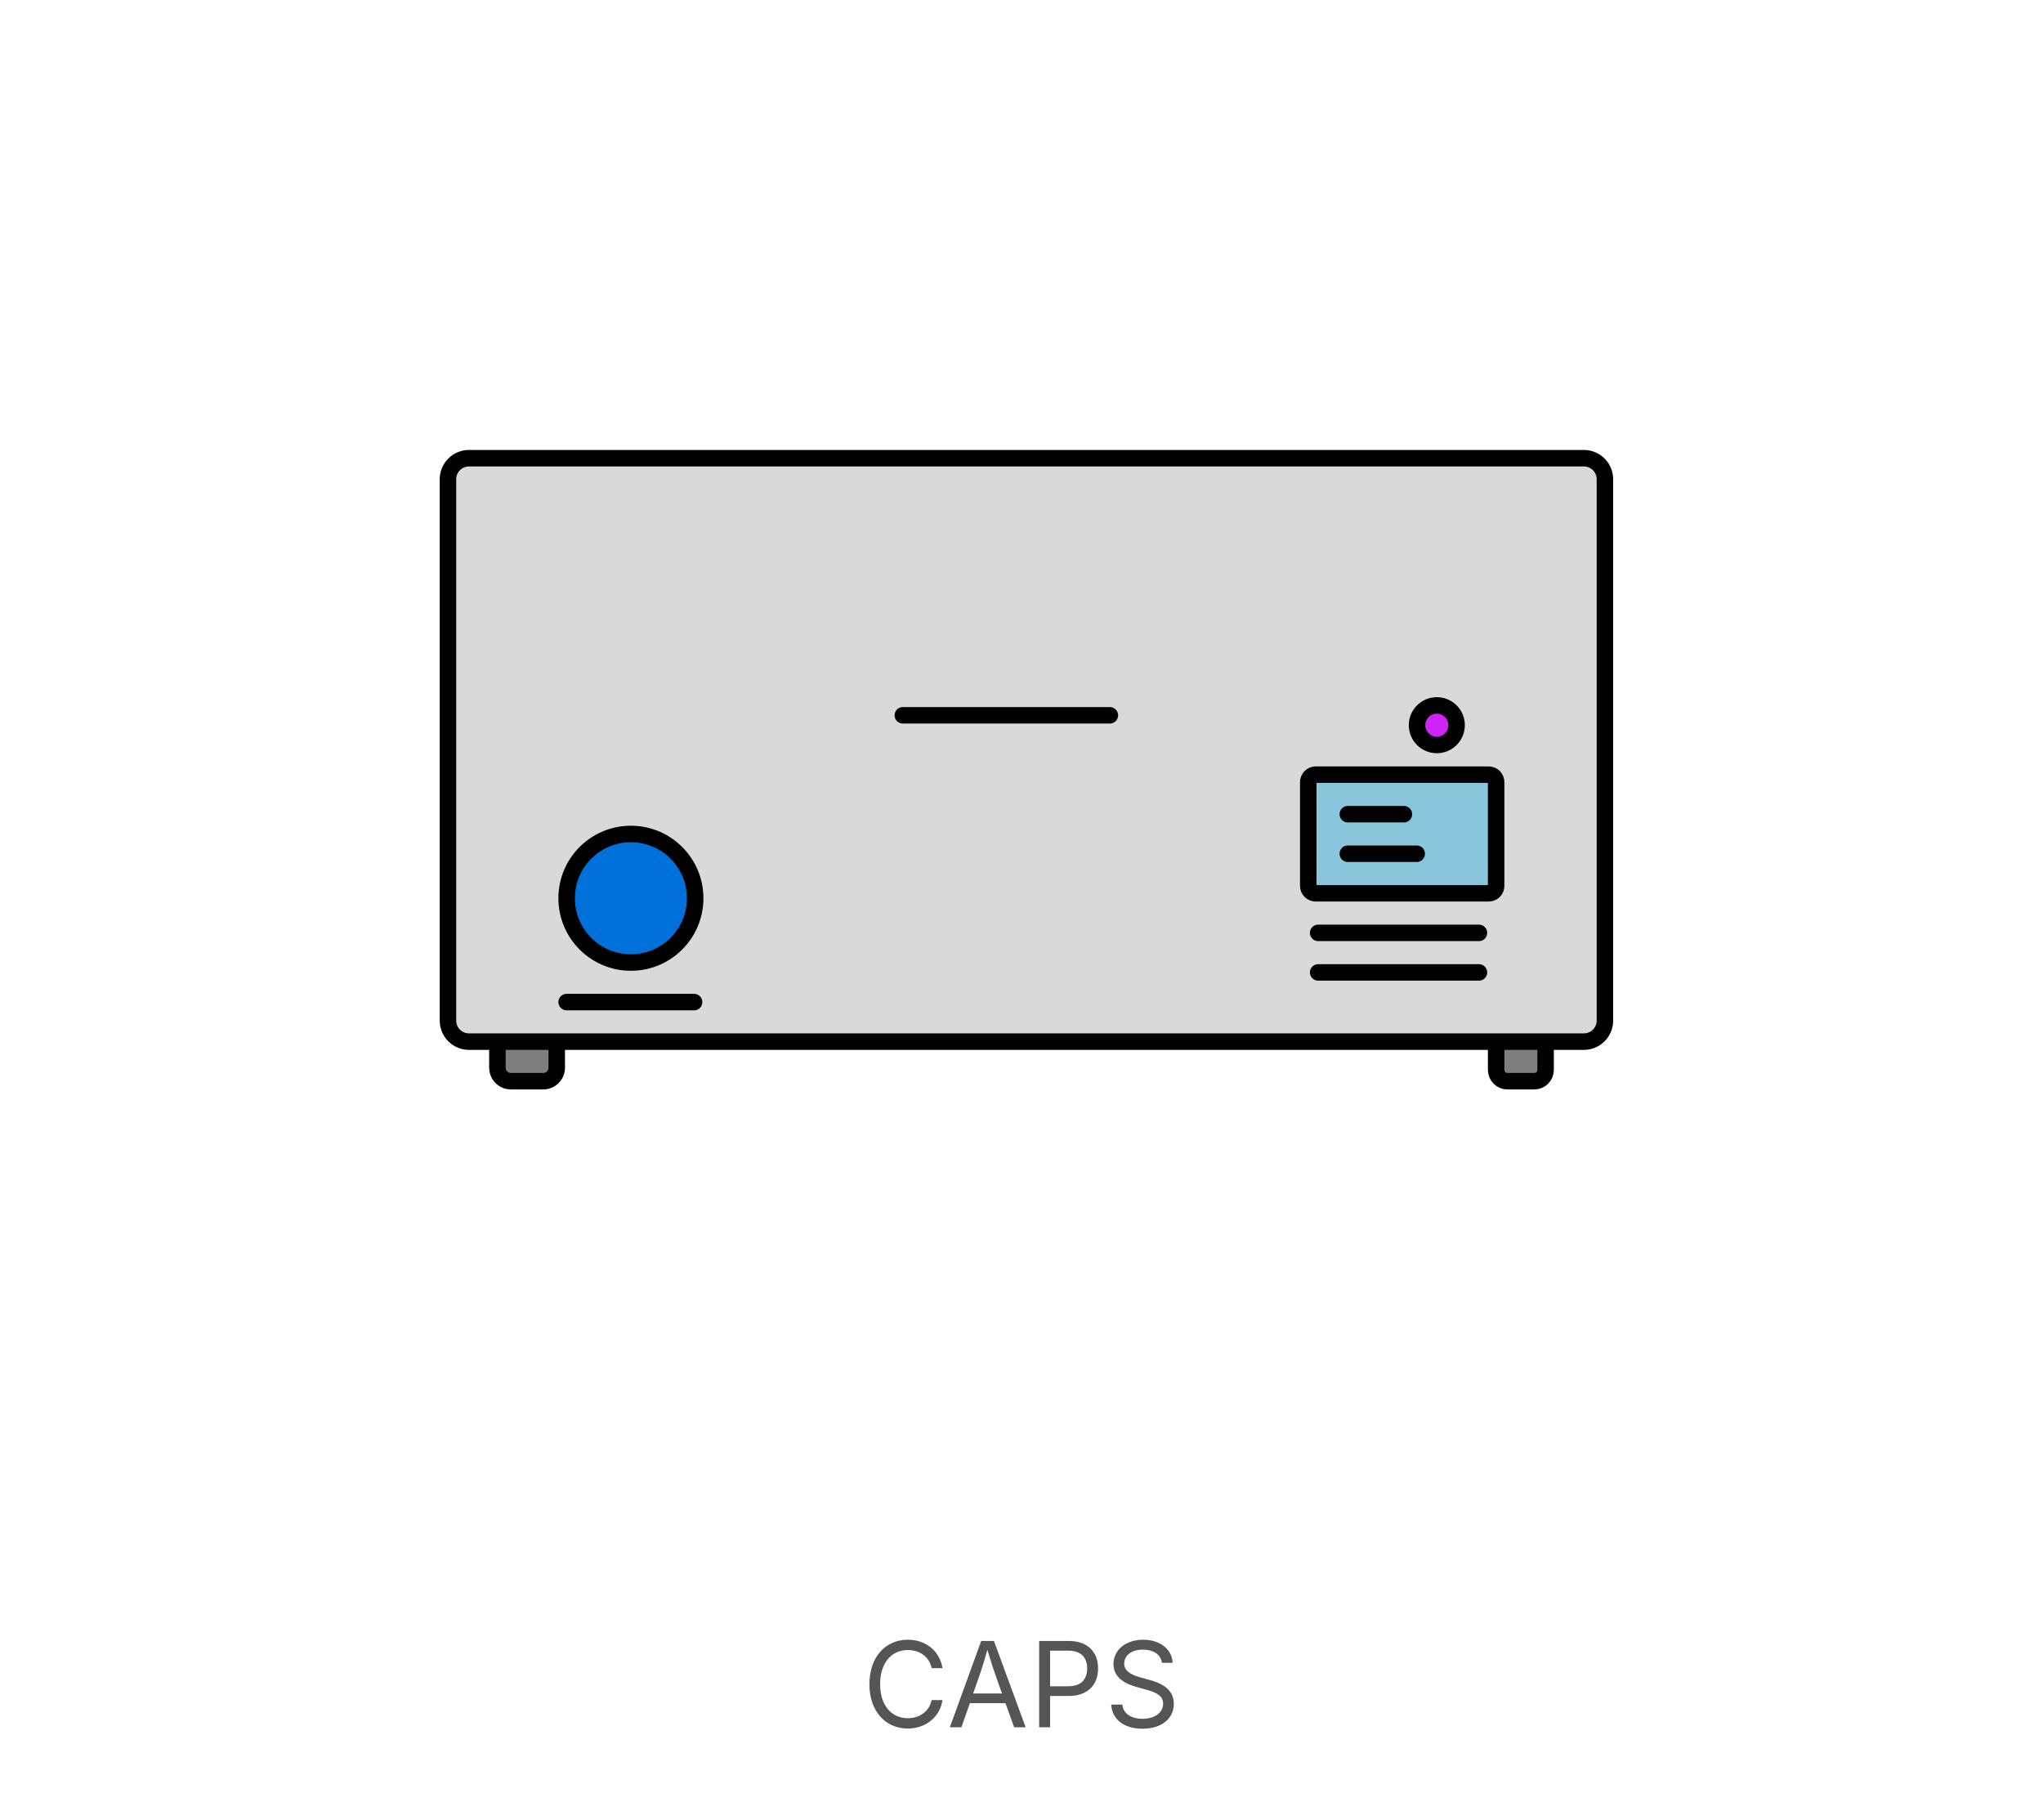
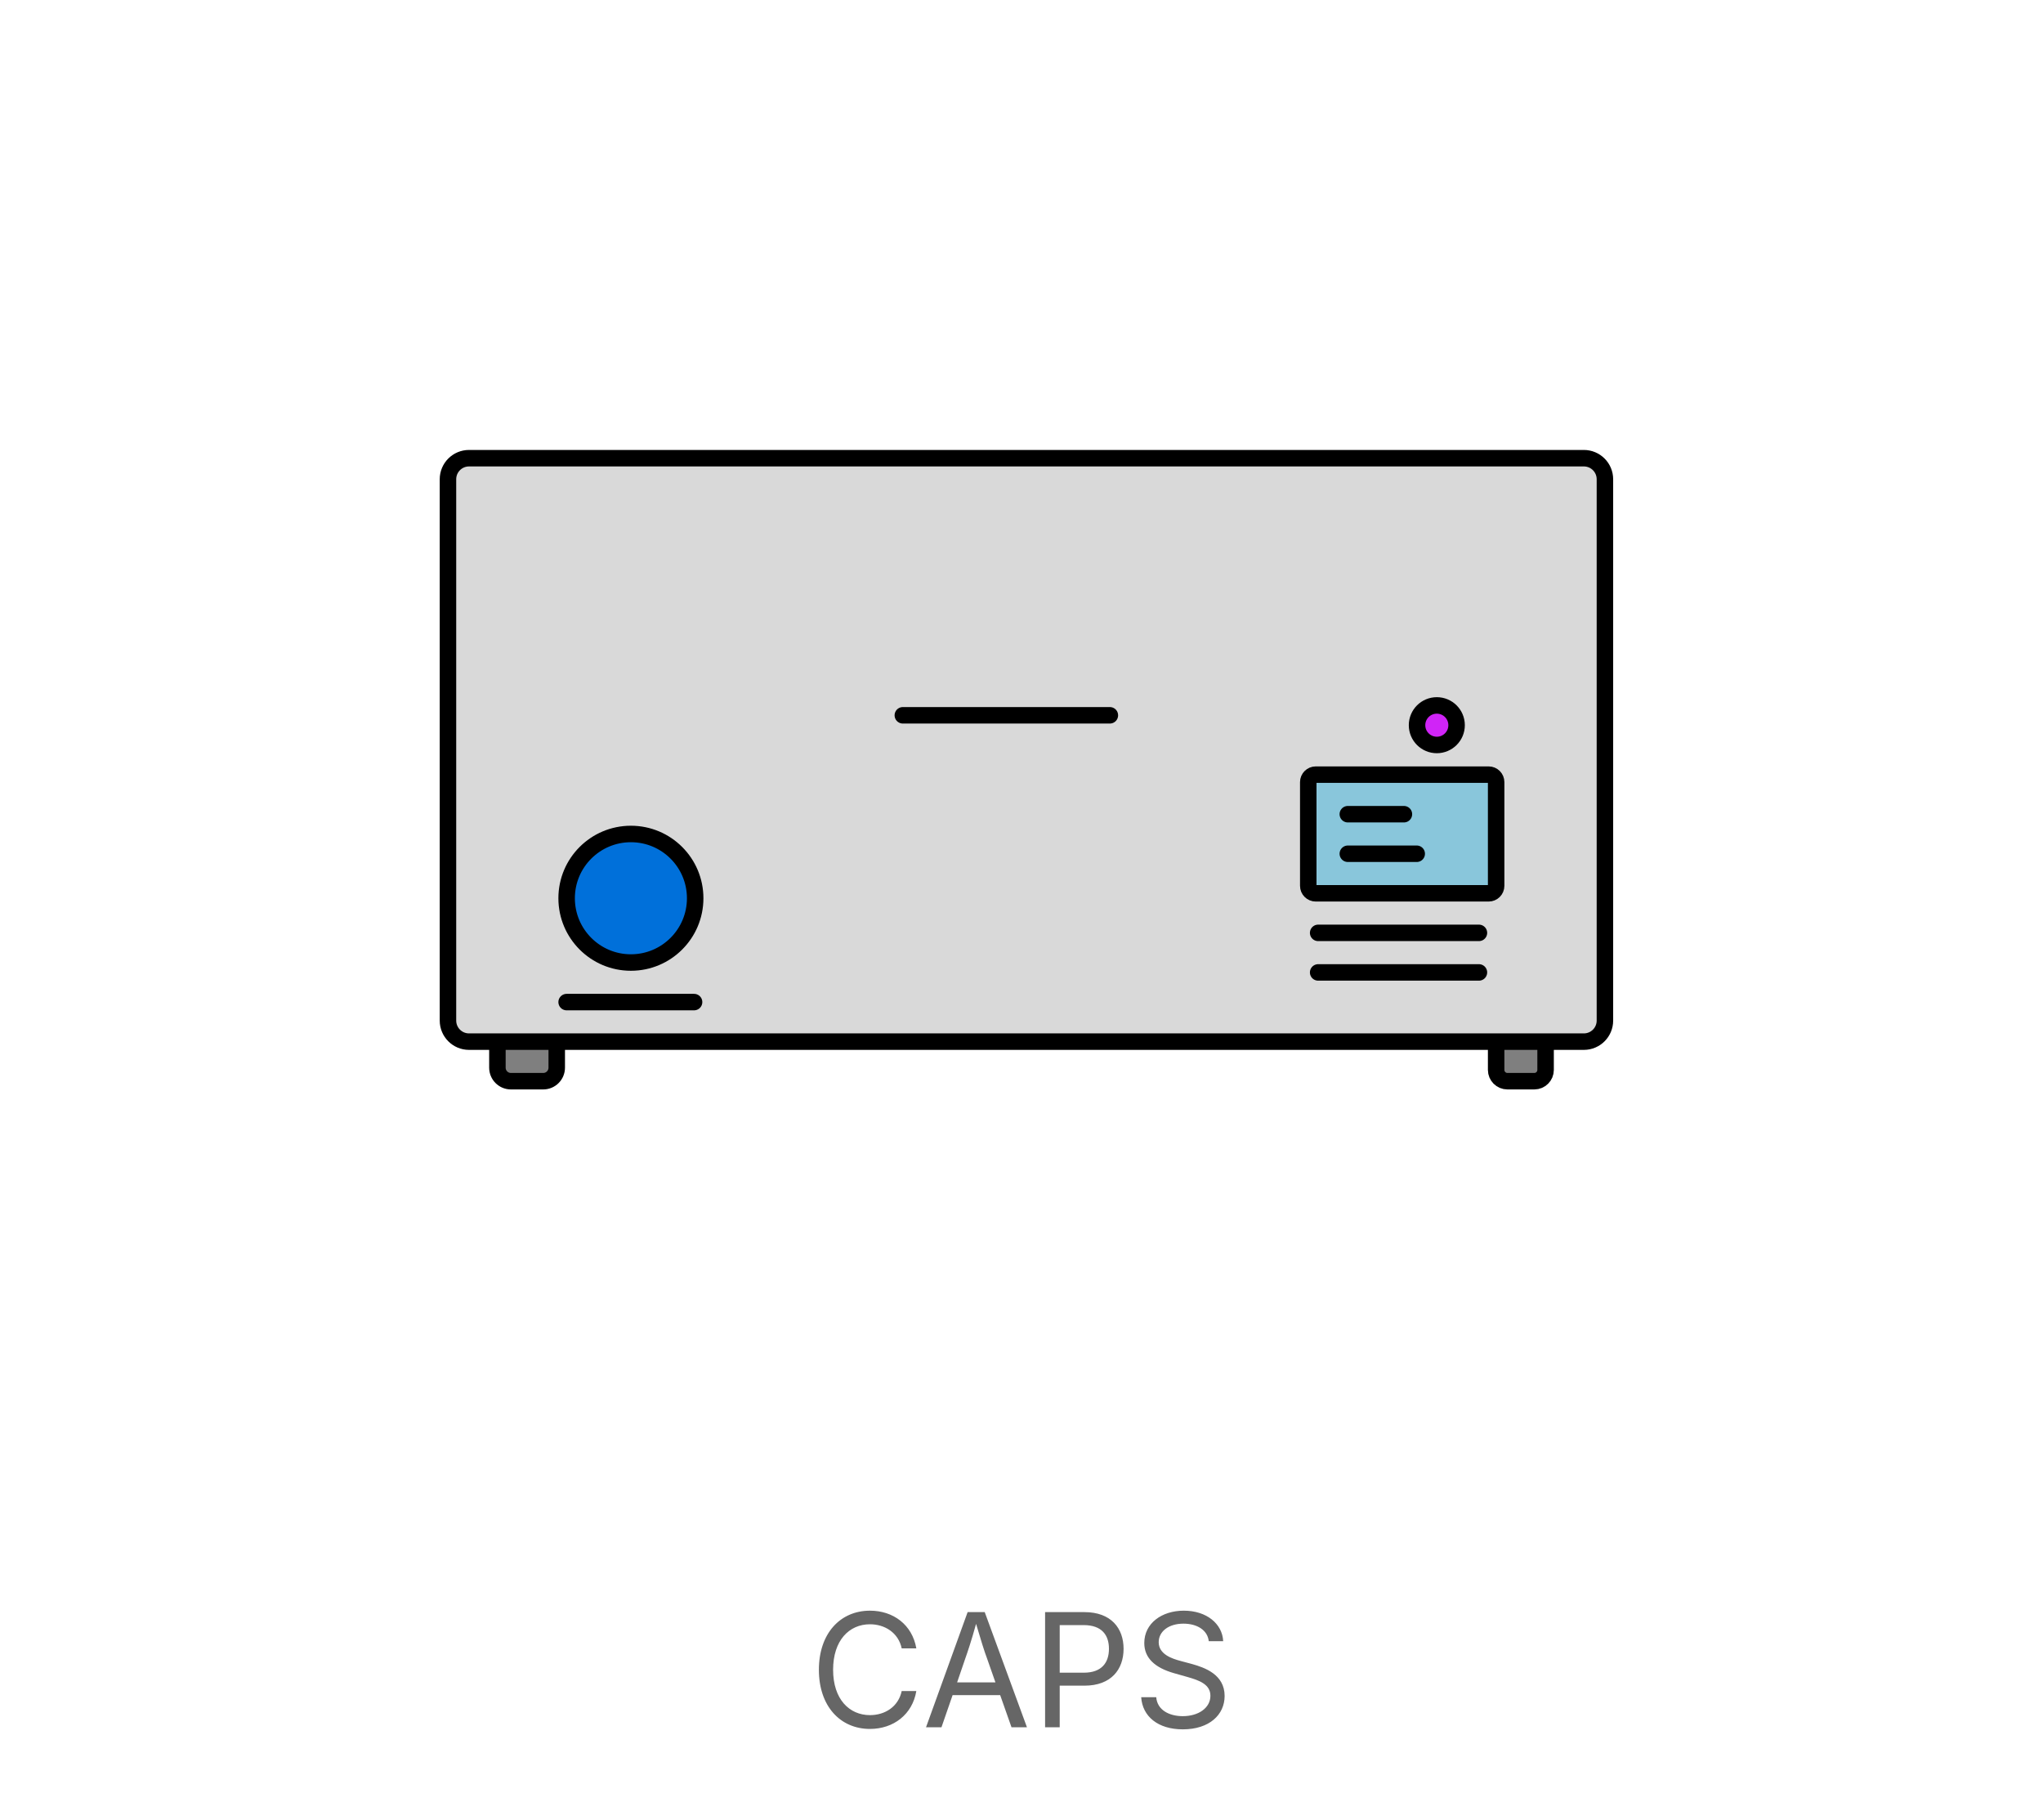
<svg xmlns="http://www.w3.org/2000/svg" width="130.25px" height="116px" overflow="hidden" viewBox="-20.125 -33.25 130.25 138">
  <rect id="bounding-box" x="-20.125" y="-33.25" width="130.25" height="116" fill="none" pointer-events="all" />
  <g id="svg_scaling_group" transform="scale(0.7499985)">
    <g transform="translate(-710 -301)">
      <path d="M721.633 355C722.388 355 723 355.612 723 356.367L723 364.633C723 365.388 722.388 366 721.633 366L718.367 366C717.612 366 717 365.388 717 364.633L717 356.367C717 355.612 717.612 355 718.367 355Z" stroke="#000000" stroke-width="1.667" stroke-miterlimit="8" fill="#7F7F7F" fill-rule="evenodd" />
      <path d="M821.861 355C822.49 355 823 355.51 823 356.139L823 364.861C823 365.49 822.49 366 821.861 366L819.139 366C818.51 366 818 365.49 818 364.861L818 356.139C818 355.51 818.51 355 819.139 355Z" stroke="#000000" stroke-width="1.667" stroke-miterlimit="8" fill="#7F7F7F" fill-rule="evenodd" />
      <path d="M712 305.129C712 303.953 712.953 303 714.129 303L826.871 303C828.047 303 829 303.953 829 305.129L829 359.871C829 361.047 828.047 362 826.871 362L714.129 362C712.953 362 712 361.047 712 359.871Z" stroke="#000000" stroke-width="1.667" stroke-linecap="round" stroke-linejoin="round" stroke-miterlimit="10" fill="#D9D9D9" fill-rule="evenodd" />
      <path d="M799 335.758C799 335.339 799.339 335 799.758 335L817.242 335C817.661 335 818 335.339 818 335.758L818 346.242C818 346.661 817.661 347 817.242 347L799.758 347C799.339 347 799 346.661 799 346.242Z" stroke="#000000" stroke-width="1.667" stroke-miterlimit="8" fill="#89C6DB" fill-rule="evenodd" />
      <path d="M803 339 808.673 339" stroke="#000000" stroke-width="1.667" stroke-linecap="round" stroke-linejoin="round" stroke-miterlimit="10" fill="none" fill-rule="evenodd" />
      <path d="M803 343 809.968 343" stroke="#000000" stroke-width="1.667" stroke-linecap="round" stroke-linejoin="round" stroke-miterlimit="10" fill="none" fill-rule="evenodd" />
      <path d="M810 330C810 328.895 810.895 328 812 328 813.105 328 814 328.895 814 330 814 331.105 813.105 332 812 332 810.895 332 810 331.105 810 330Z" stroke="#000000" stroke-width="1.667" stroke-linecap="round" stroke-linejoin="round" stroke-miterlimit="10" fill="#D024F7" fill-rule="evenodd" />
      <path d="M724 347.5C724 343.91 726.91 341 730.5 341 734.09 341 737 343.91 737 347.5 737 351.09 734.09 354 730.5 354 726.91 354 724 351.09 724 347.5Z" stroke="#000000" stroke-width="1.667" stroke-miterlimit="8" fill="#0070DA" fill-rule="evenodd" />
      <path d="M800 351 816.259 351" stroke="#000000" stroke-width="1.667" stroke-linecap="round" stroke-linejoin="round" stroke-miterlimit="10" fill="none" fill-rule="evenodd" />
      <path d="M800 355 816.259 355" stroke="#000000" stroke-width="1.667" stroke-linecap="round" stroke-linejoin="round" stroke-miterlimit="10" fill="none" fill-rule="evenodd" />
      <path d="M758 329 778.936 329" stroke="#000000" stroke-width="1.667" stroke-linecap="round" stroke-linejoin="round" stroke-miterlimit="10" fill="none" fill-rule="evenodd" />
      <path d="M724 358 736.888 358" stroke="#000000" stroke-width="1.667" stroke-linecap="round" stroke-linejoin="round" stroke-miterlimit="10" fill="none" fill-rule="evenodd" />
    </g>
  </g>
-   <text x="45" y="97.75" text-anchor="middle" font-family="-apple-system, BlinkMacSystemFont, sans-serif" font-size="9" fill="#555555" data-labeled="true">CAPS</text>
+   <text x="45" y="97.75" text-anchor="middle" font-family="-apple-system, BlinkMacSystemFont, sans-serif" font-size="12" fill="#666666" data-labeled="true">CAPS</text>
</svg>
